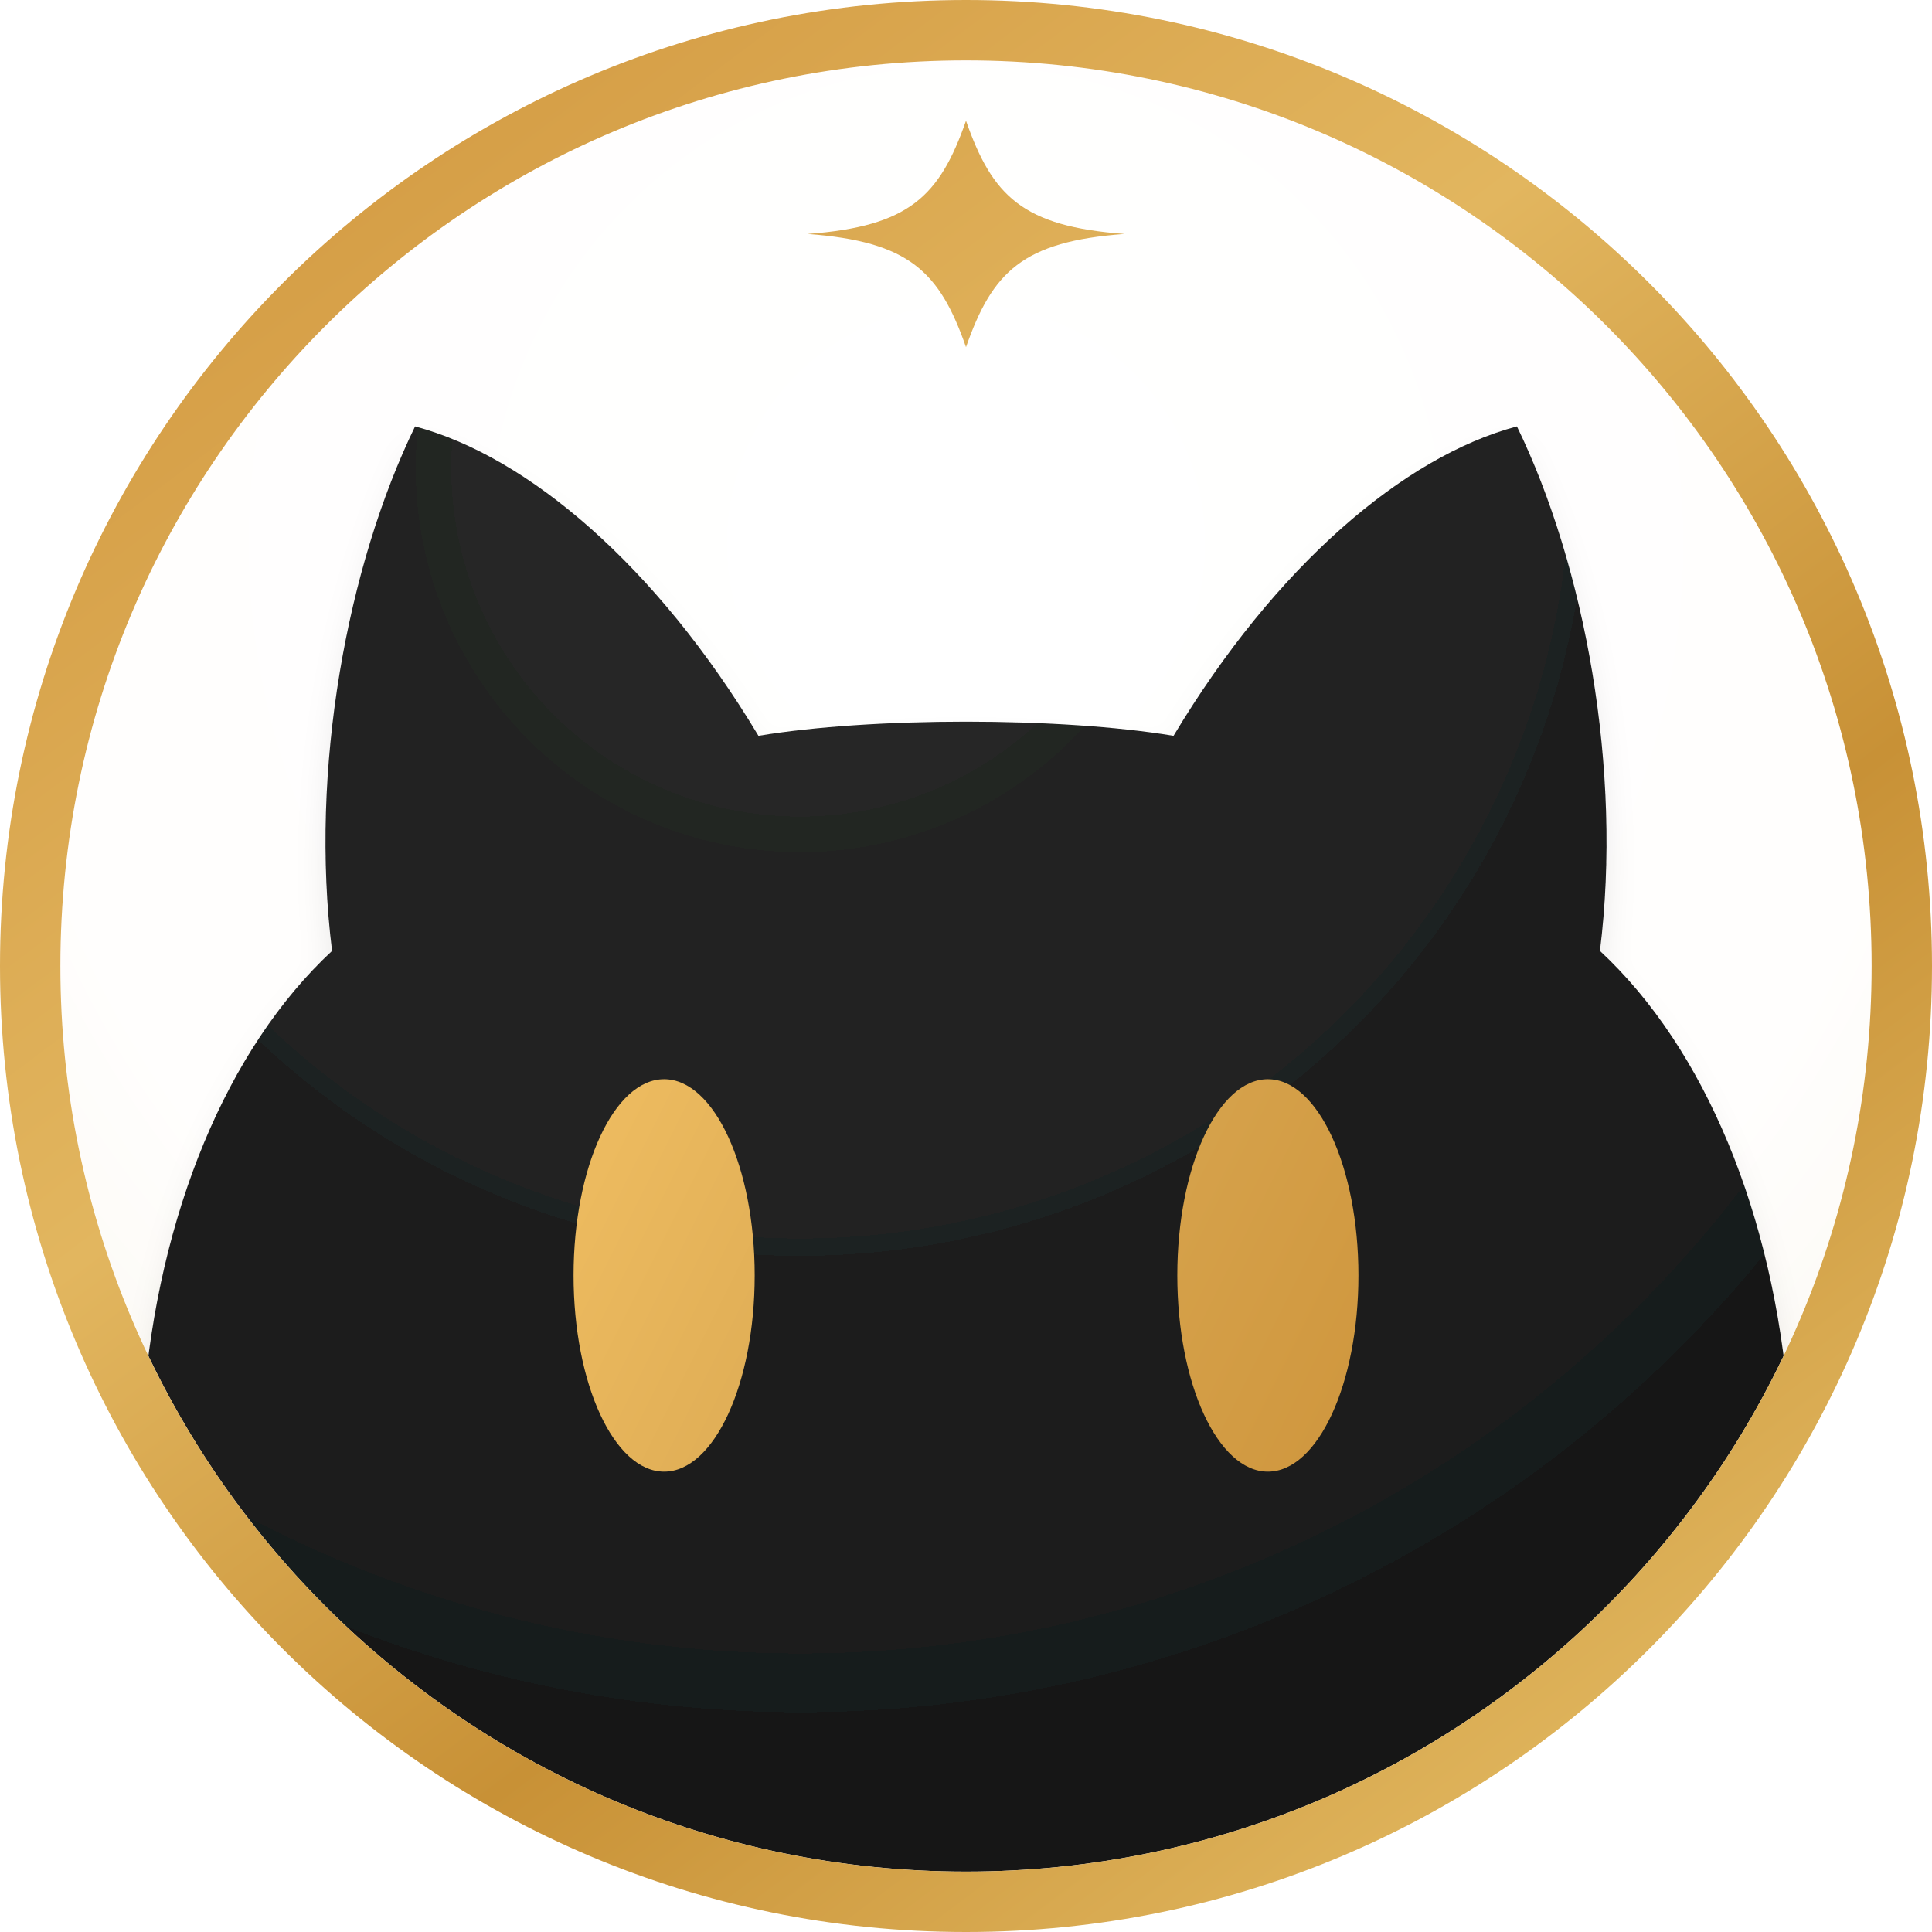
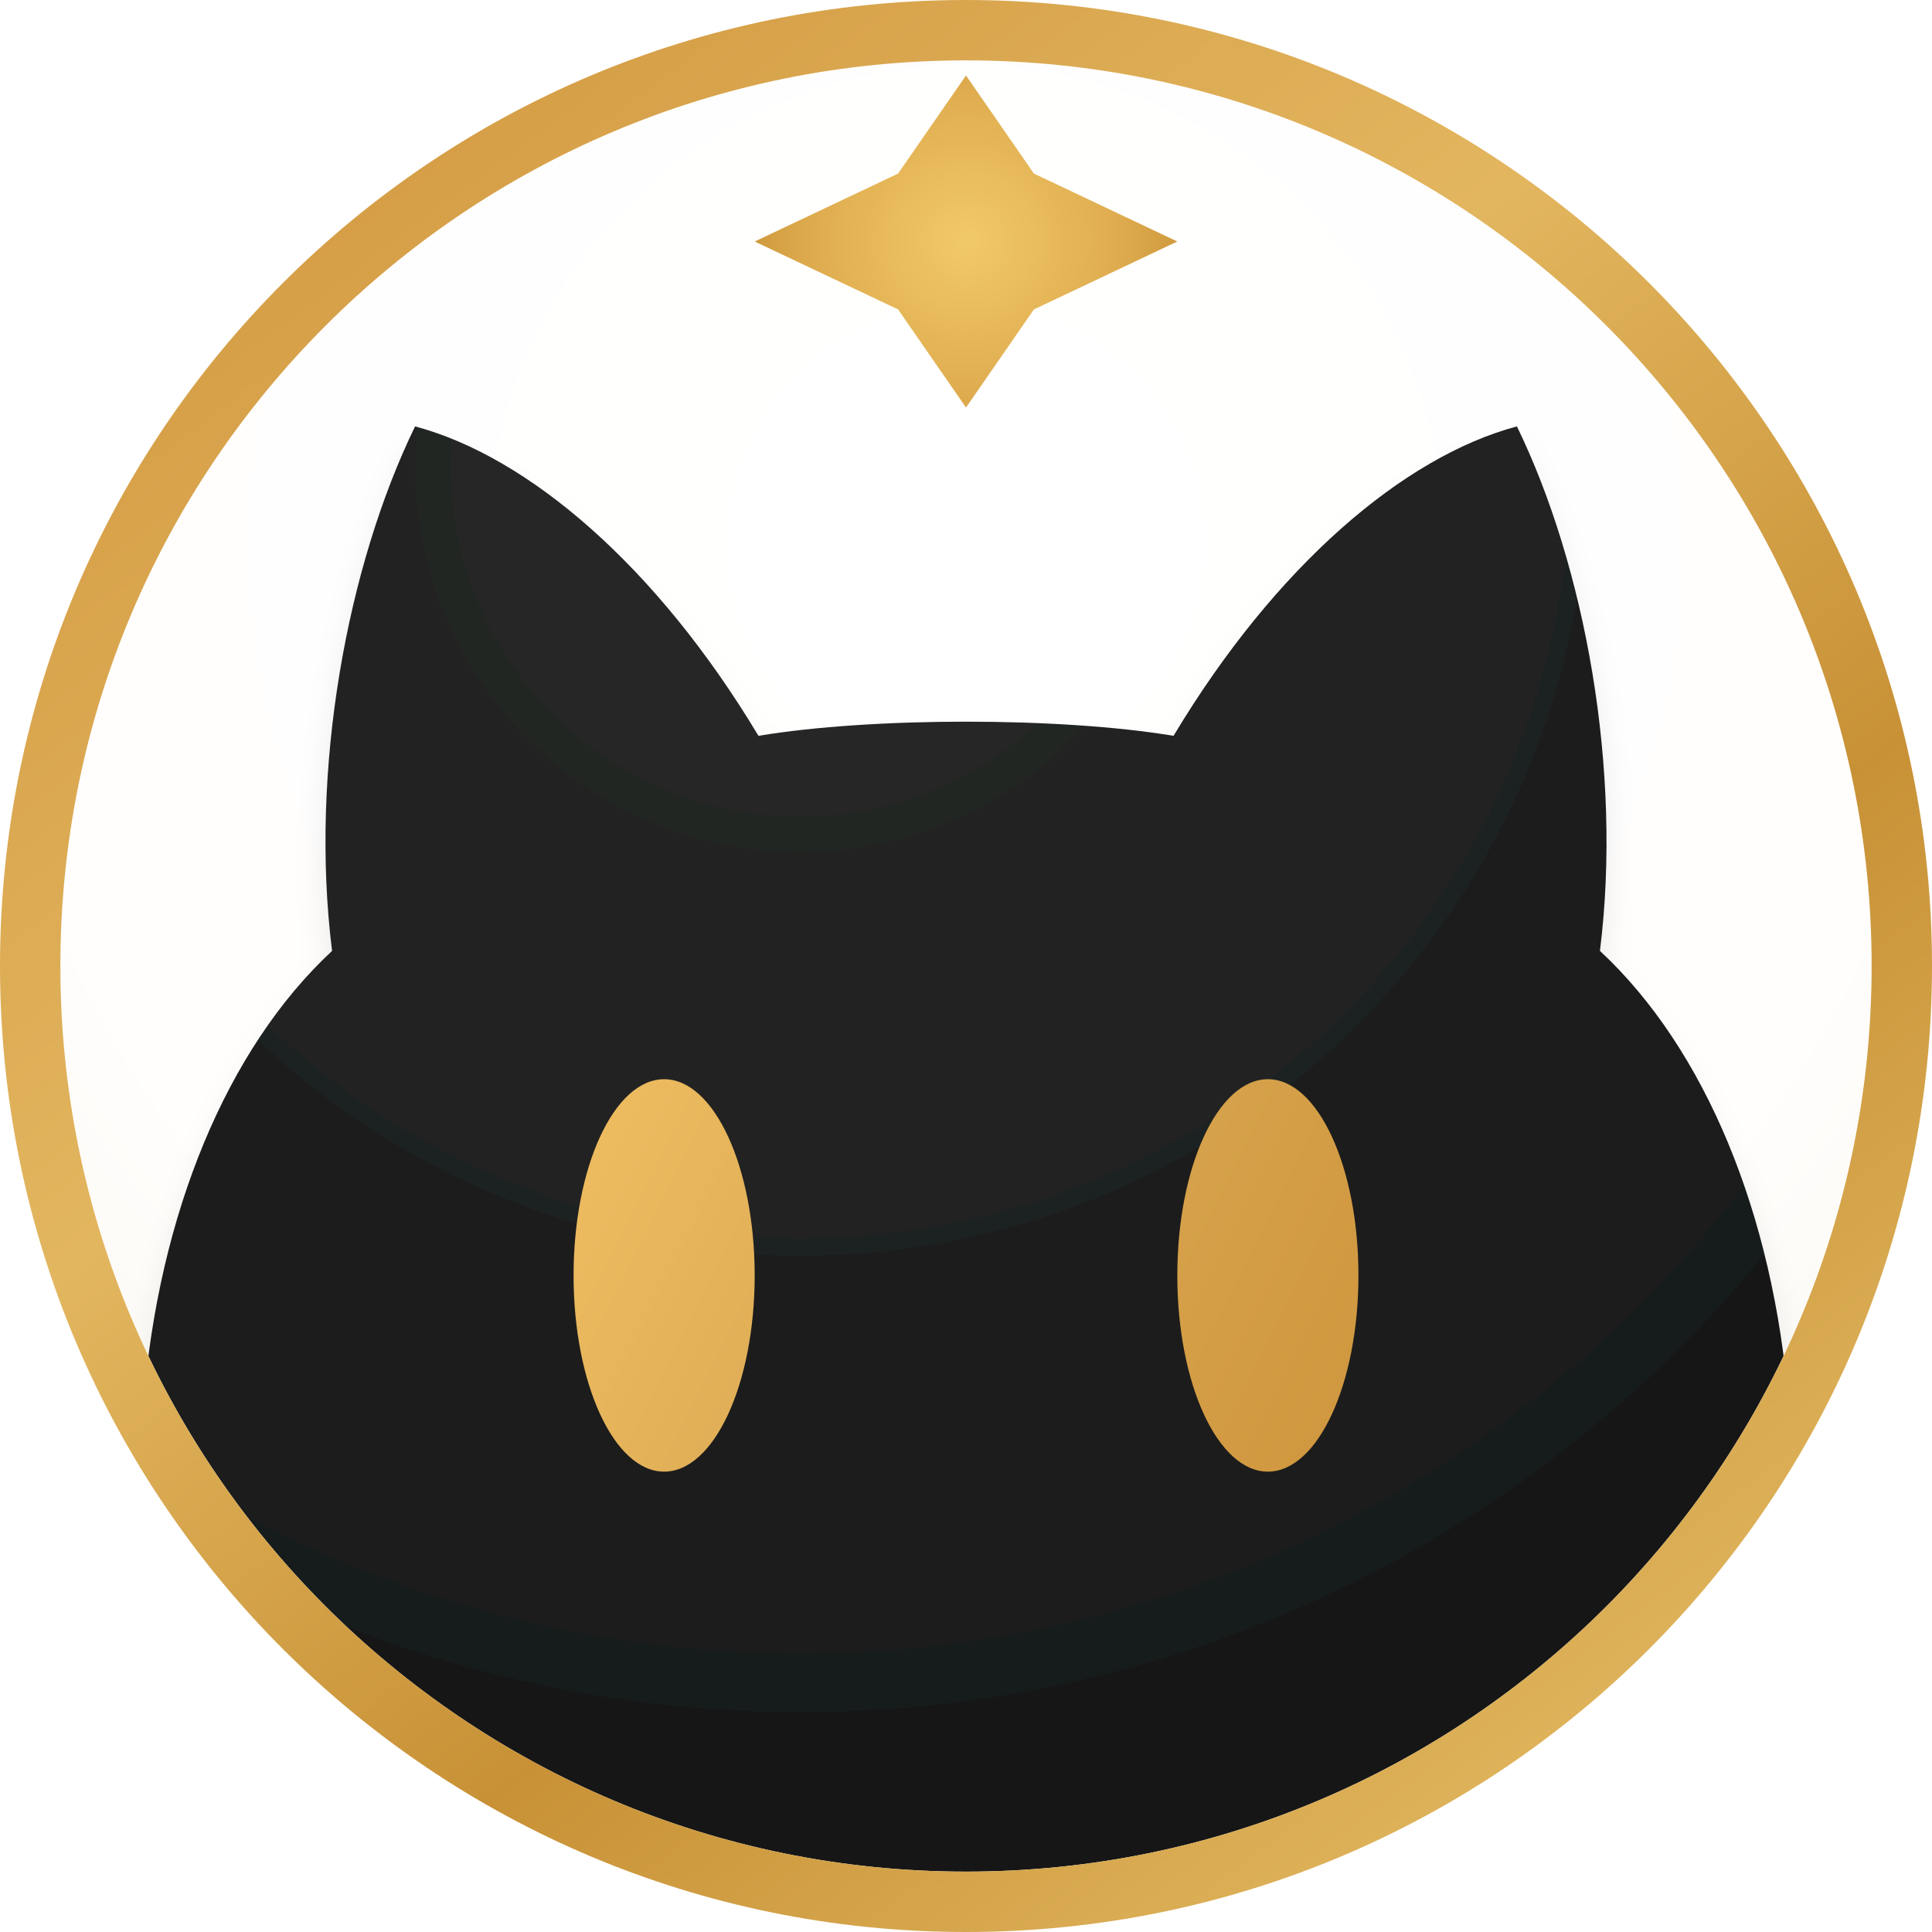
<svg xmlns="http://www.w3.org/2000/svg" width="512" height="512" viewBox="-256 -256 512 512" role="img" aria-labelledby="title desc">
  <defs>
    <radialGradient id="paper" cx="0" cy="-112" r="352" gradientUnits="userSpaceOnUse">
      <stop offset="0%" stop-color="#ffffff" />
      <stop offset="72%" stop-color="#fffefd" />
      <stop offset="100%" stop-color="#fbf8f1" />
    </radialGradient>
    <linearGradient id="ringGold" x1="-168" y1="-224" x2="168" y2="224" gradientUnits="userSpaceOnUse">
      <stop offset="0%" stop-color="#d49c44" />
      <stop offset="36%" stop-color="#e2b65f" />
      <stop offset="68%" stop-color="#c89136" />
      <stop offset="100%" stop-color="#e1b75f" />
    </linearGradient>
+     <radialGradient id="sparkleGold" cx="0" cy="-192" r="64" gradientUnits="userSpaceOnUse">
+       <stop offset="0%" stop-color="#f2c968" />
+       <stop offset="62%" stop-color="#dfad50" />
+       <stop offset="100%" stop-color="#c89136" />
+     </radialGradient>
    <linearGradient id="eyeGold" x1="-104" y1="32" x2="104" y2="136" gradientUnits="userSpaceOnUse">
      <stop offset="0%" stop-color="#efbd61" />
      <stop offset="52%" stop-color="#d8a650" />
      <stop offset="100%" stop-color="#cf963d" />
    </linearGradient>
    <radialGradient id="catBlack" cx="-44" cy="-132" r="360" gradientUnits="userSpaceOnUse">
      <stop offset="0%" stop-color="#282928" />
      <stop offset="44%" stop-color="#222222" />
      <stop offset="100%" stop-color="#171818" />
    </radialGradient>
    <clipPath id="innerWindow">
      <circle cx="0" cy="0" r="240" />
    </clipPath>
    <filter id="catSoftness" x="-256" y="-256" width="512" height="512" filterUnits="userSpaceOnUse">
      <feDropShadow dx="0" dy="6" stdDeviation="4" flood-color="#000000" flood-opacity="0.08" />
    </filter>
  </defs>
  <circle cx="0" cy="0" r="240" fill="url(#paper)" />
  <g clip-path="url(#innerWindow)">
-     <path id="logoSparkle" fill="url(#ringGold)" d="M0-224          C7-204 15-196 42-194          C15-192 7-184 0-164          C-7-184-15-192-42-194          C-15-196-7-204 0-224Z" />
+     <path id="logoSparkle" fill="url(#sparkleGold)" d="M0-236          L18-210 L56-192 L18-174 L0-148          L-18-174 L-56-192 L-18-210Z" />
    <path fill="url(#catBlack)" filter="url(#catSoftness)" d="M-146-143          C-116-135-82-106-55-61          C-25-66 25-66 55-61          C82-106 116-135 146-143          C164-106 174-52 168-4          C196 22 214 66 218 116          C226 208 145 264 0 264          C-145 264-226 208-218 116          C-214 66-196 22-168-4          C-174-52-164-106-146-143Z" />
    <ellipse cx="-80" cy="82" rx="24" ry="52" fill="url(#eyeGold)" />
    <ellipse cx="80" cy="82" rx="24" ry="52" fill="url(#eyeGold)" />
  </g>
  <circle cx="0" cy="0" r="248" fill="none" stroke="url(#ringGold)" stroke-width="16" />
</svg>
